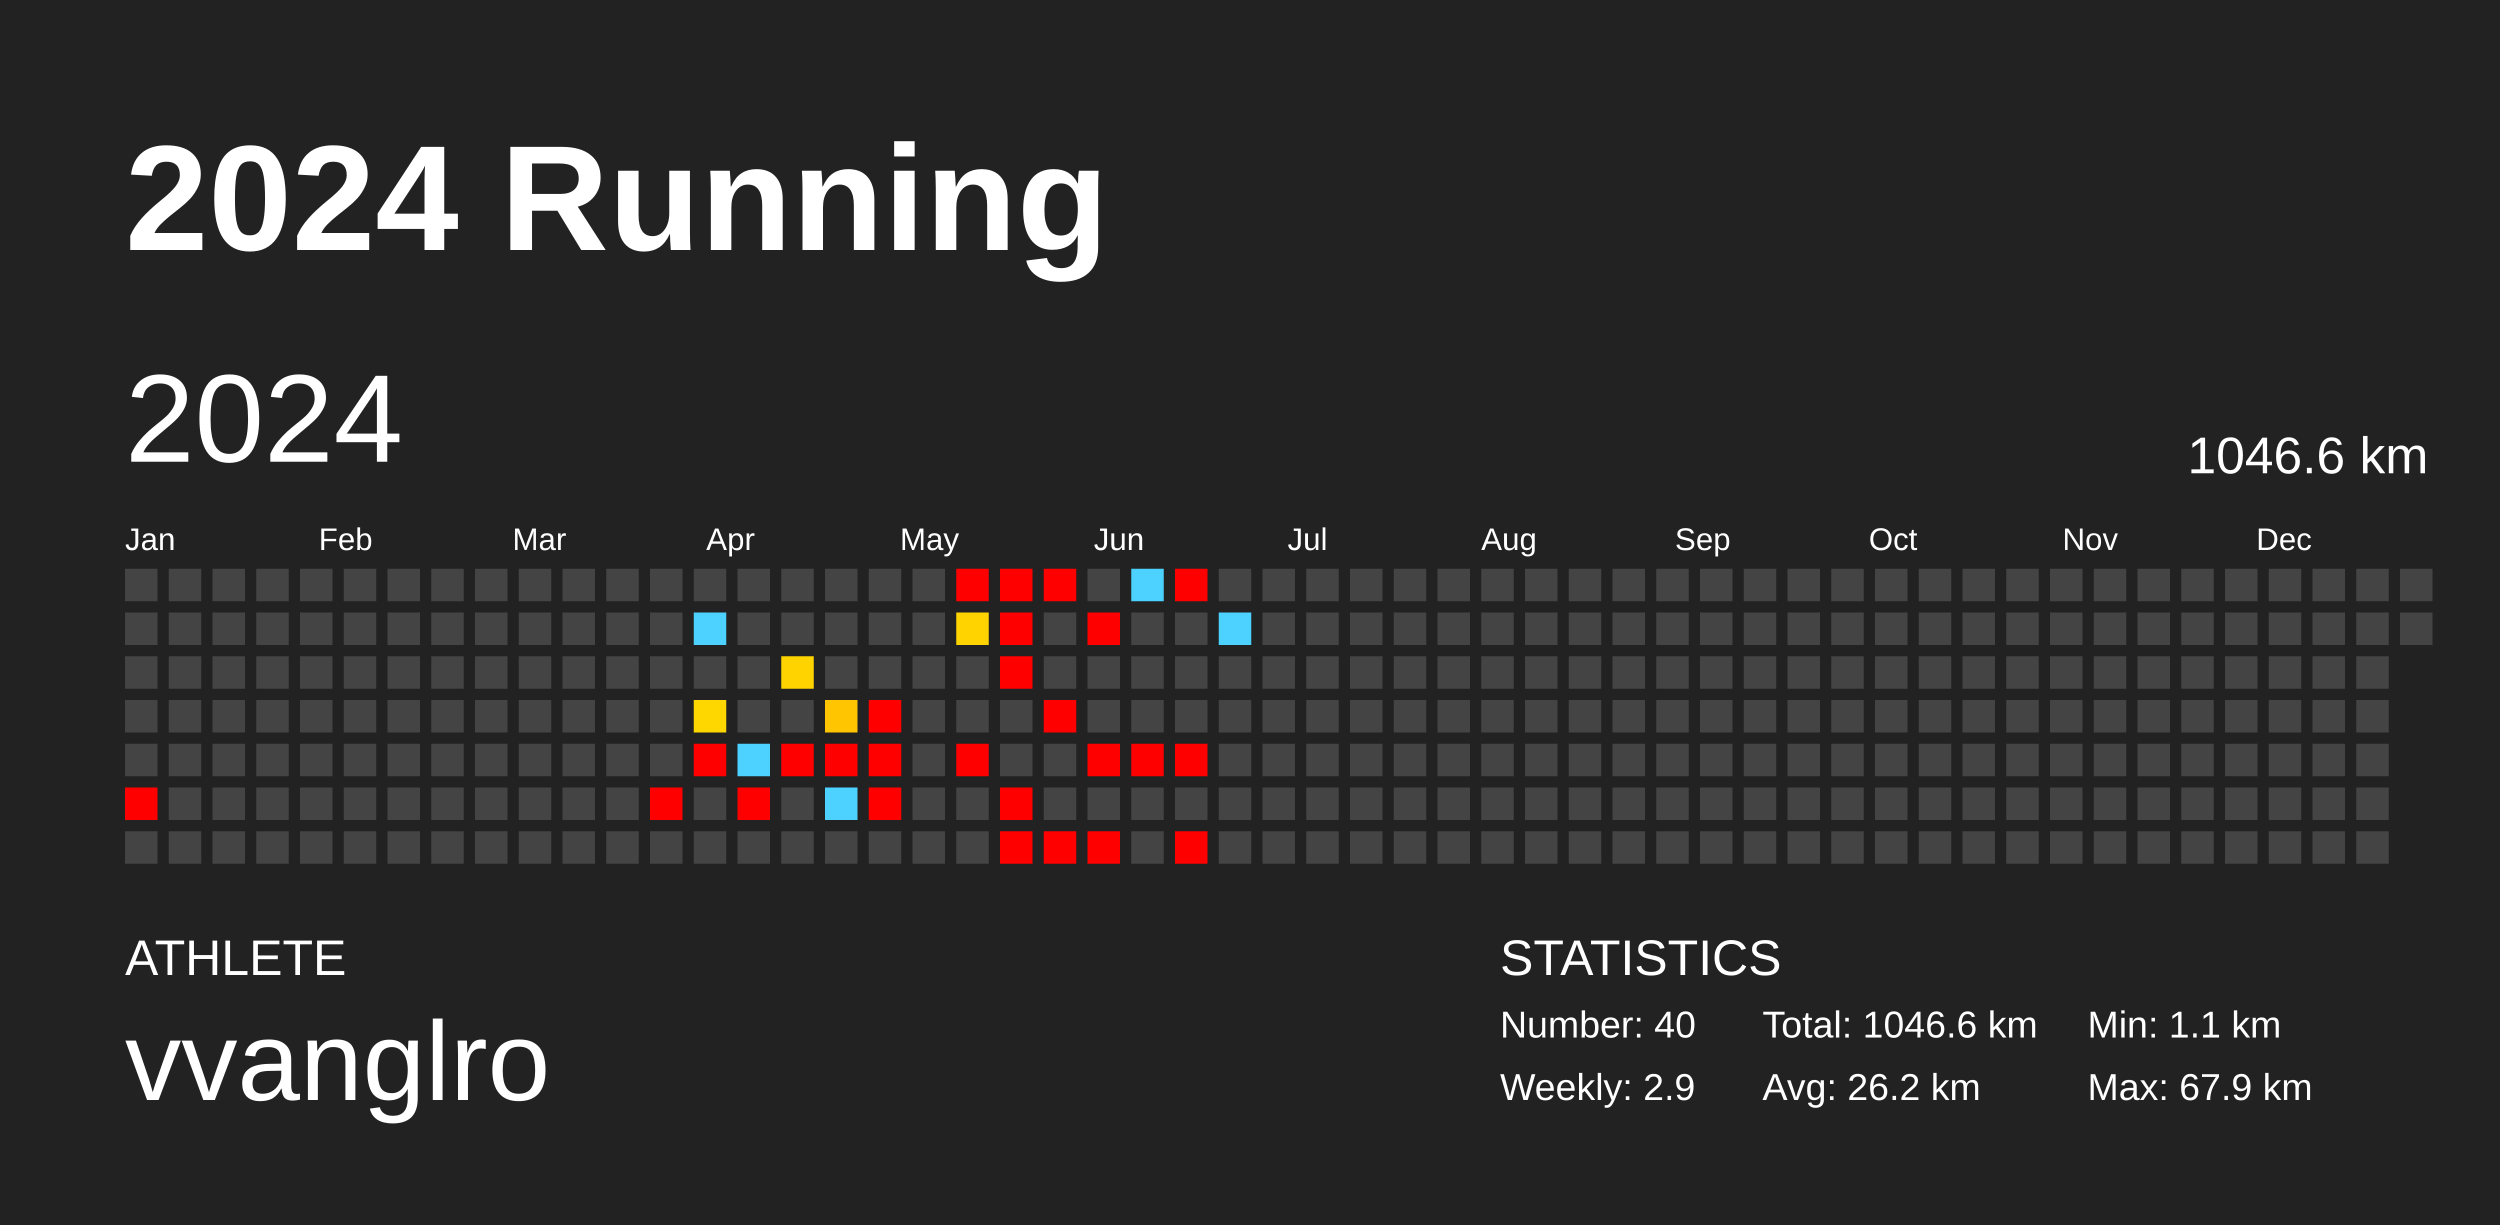
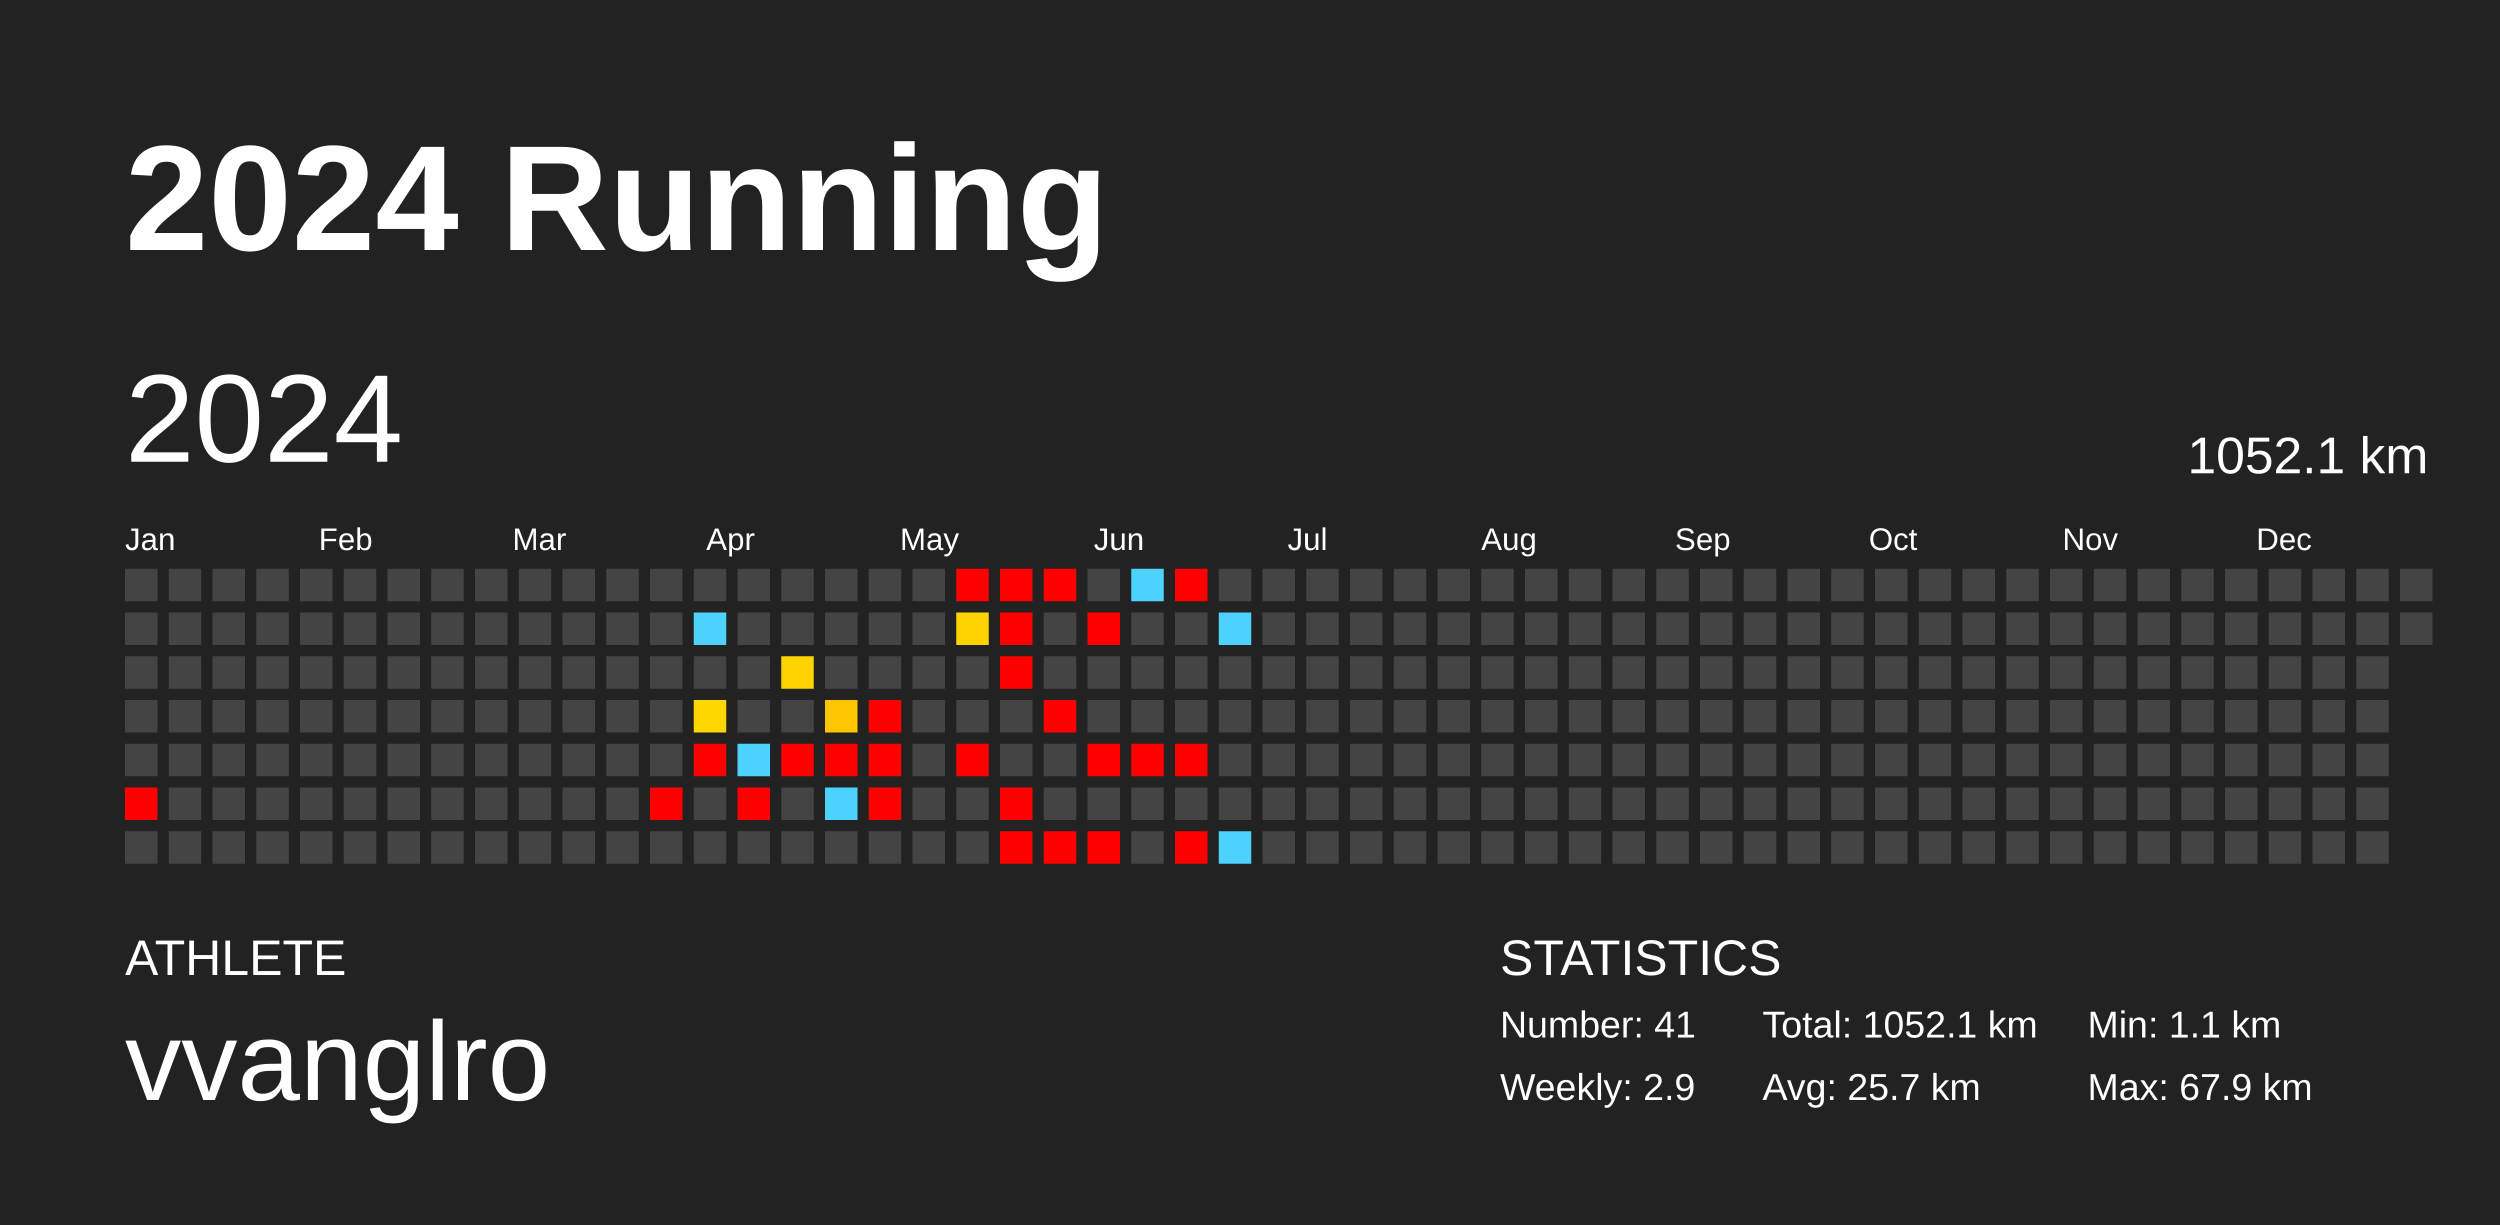
<svg xmlns="http://www.w3.org/2000/svg" baseProfile="full" height="98mm" version="1.1" viewBox="0,0,200,98" width="200mm">
  <defs />
  <rect fill="#222222" height="98" width="200" x="0" y="0" />
  <text fill="#FFFFFF" style="font-size:12px; font-family:Arial; font-weight:bold;" x="10" y="20">2024 Running</text>
  <text fill="#FFFFFF" style="font-size:4px; font-family:Arial" x="10" y="78">ATHLETE</text>
  <text fill="#FFFFFF" style="font-size:9px; font-family:Arial" x="10" y="88">vvanglro</text>
  <text fill="#FFFFFF" style="font-size:4px; font-family:Arial" x="120" y="78">STATISTICS</text>
-   <text fill="#FFFFFF" style="font-size:3px; font-family:Arial" x="120" y="83">Number: 40</text>
+   <text fill="#FFFFFF" style="font-size:3px; font-family:Arial" x="120" y="83">Number: 41</text>
  <text fill="#FFFFFF" style="font-size:3px; font-family:Arial" x="120" y="88">Weekly: 2.9</text>
-   <text fill="#FFFFFF" style="font-size:3px; font-family:Arial" x="141" y="83">Total: 1046.6 km</text>
-   <text fill="#FFFFFF" style="font-size:3px; font-family:Arial" x="141" y="88">Avg: 26.2 km</text>
+   <text fill="#FFFFFF" style="font-size:3px; font-family:Arial" x="141" y="83">Total: 1052.1 km</text>
+   <text fill="#FFFFFF" style="font-size:3px; font-family:Arial" x="141" y="88">Avg: 25.7 km</text>
  <text fill="#FFFFFF" style="font-size:3px; font-family:Arial" x="167" y="83">Min: 1.1 km</text>
  <text fill="#FFFFFF" style="font-size:3px; font-family:Arial" x="167" y="88">Max: 67.9 km</text>
  <text dominant-baseline="hanging" fill="#FFFFFF" style="font-size:10.0px; font-family:Arial;" x="10" y="30">2024</text>
-   <text dominant-baseline="hanging" fill="#FFFFFF" style="font-size:4.125px; font-family:Arial;" x="175" y="35">1046.6 km</text>
+   <text dominant-baseline="hanging" fill="#FFFFFF" style="font-size:4.125px; font-family:Arial;" x="175" y="35">1052.1 km</text>
  <text fill="#FFFFFF" style="font-size:2.5px; font-family:Arial" x="10.0" y="44">Jan</text>
  <text fill="#FFFFFF" style="font-size:2.5px; font-family:Arial" x="25.5" y="44">Feb</text>
  <text fill="#FFFFFF" style="font-size:2.5px; font-family:Arial" x="41.0" y="44">Mar</text>
  <text fill="#FFFFFF" style="font-size:2.5px; font-family:Arial" x="56.5" y="44">Apr</text>
  <text fill="#FFFFFF" style="font-size:2.5px; font-family:Arial" x="72.0" y="44">May</text>
  <text fill="#FFFFFF" style="font-size:2.5px; font-family:Arial" x="87.5" y="44">Jun</text>
  <text fill="#FFFFFF" style="font-size:2.5px; font-family:Arial" x="103.0" y="44">Jul</text>
  <text fill="#FFFFFF" style="font-size:2.5px; font-family:Arial" x="118.5" y="44">Aug</text>
  <text fill="#FFFFFF" style="font-size:2.5px; font-family:Arial" x="134.0" y="44">Sep</text>
  <text fill="#FFFFFF" style="font-size:2.5px; font-family:Arial" x="149.5" y="44">Oct</text>
  <text fill="#FFFFFF" style="font-size:2.5px; font-family:Arial" x="165.0" y="44">Nov</text>
  <text fill="#FFFFFF" style="font-size:2.5px; font-family:Arial" x="180.5" y="44">Dec</text>
  <rect fill="#444444" height="2.6" width="2.6" x="10.0" y="45.5" />
  <rect fill="#444444" height="2.6" width="2.6" x="10.0" y="49.0" />
  <rect fill="#444444" height="2.6" width="2.6" x="10.0" y="52.5" />
  <rect fill="#444444" height="2.6" width="2.6" x="10.0" y="56.0" />
  <rect fill="#444444" height="2.6" width="2.6" x="10.0" y="59.5" />
  <rect fill="red" height="2.6" width="2.6" x="10.0" y="63.0" />
  <rect fill="#444444" height="2.6" width="2.6" x="10.0" y="66.5" />
  <rect fill="#444444" height="2.6" width="2.6" x="13.5" y="45.5" />
  <rect fill="#444444" height="2.6" width="2.6" x="13.5" y="49.0" />
  <rect fill="#444444" height="2.6" width="2.6" x="13.5" y="52.5" />
  <rect fill="#444444" height="2.6" width="2.6" x="13.5" y="56.0" />
  <rect fill="#444444" height="2.6" width="2.6" x="13.5" y="59.5" />
  <rect fill="#444444" height="2.6" width="2.6" x="13.5" y="63.0" />
  <rect fill="#444444" height="2.6" width="2.6" x="13.5" y="66.5" />
  <rect fill="#444444" height="2.6" width="2.6" x="17.0" y="45.5" />
  <rect fill="#444444" height="2.6" width="2.6" x="17.0" y="49.0" />
  <rect fill="#444444" height="2.6" width="2.6" x="17.0" y="52.5" />
  <rect fill="#444444" height="2.6" width="2.6" x="17.0" y="56.0" />
  <rect fill="#444444" height="2.6" width="2.6" x="17.0" y="59.5" />
  <rect fill="#444444" height="2.6" width="2.6" x="17.0" y="63.0" />
  <rect fill="#444444" height="2.6" width="2.6" x="17.0" y="66.5" />
  <rect fill="#444444" height="2.6" width="2.6" x="20.5" y="45.5" />
  <rect fill="#444444" height="2.6" width="2.6" x="20.5" y="49.0" />
  <rect fill="#444444" height="2.6" width="2.6" x="20.5" y="52.5" />
  <rect fill="#444444" height="2.6" width="2.6" x="20.5" y="56.0" />
  <rect fill="#444444" height="2.6" width="2.6" x="20.5" y="59.5" />
  <rect fill="#444444" height="2.6" width="2.6" x="20.5" y="63.0" />
  <rect fill="#444444" height="2.6" width="2.6" x="20.5" y="66.5" />
  <rect fill="#444444" height="2.6" width="2.6" x="24.0" y="45.5" />
  <rect fill="#444444" height="2.6" width="2.6" x="24.0" y="49.0" />
  <rect fill="#444444" height="2.6" width="2.6" x="24.0" y="52.5" />
  <rect fill="#444444" height="2.6" width="2.6" x="24.0" y="56.0" />
  <rect fill="#444444" height="2.6" width="2.6" x="24.0" y="59.5" />
  <rect fill="#444444" height="2.6" width="2.6" x="24.0" y="63.0" />
  <rect fill="#444444" height="2.6" width="2.6" x="24.0" y="66.5" />
  <rect fill="#444444" height="2.6" width="2.6" x="27.5" y="45.5" />
  <rect fill="#444444" height="2.6" width="2.6" x="27.5" y="49.0" />
  <rect fill="#444444" height="2.6" width="2.6" x="27.5" y="52.5" />
  <rect fill="#444444" height="2.6" width="2.6" x="27.5" y="56.0" />
  <rect fill="#444444" height="2.6" width="2.6" x="27.5" y="59.5" />
  <rect fill="#444444" height="2.6" width="2.6" x="27.5" y="63.0" />
  <rect fill="#444444" height="2.6" width="2.6" x="27.5" y="66.5" />
  <rect fill="#444444" height="2.6" width="2.6" x="31.0" y="45.5" />
  <rect fill="#444444" height="2.6" width="2.6" x="31.0" y="49.0" />
  <rect fill="#444444" height="2.6" width="2.6" x="31.0" y="52.5" />
  <rect fill="#444444" height="2.6" width="2.6" x="31.0" y="56.0" />
  <rect fill="#444444" height="2.6" width="2.6" x="31.0" y="59.5" />
  <rect fill="#444444" height="2.6" width="2.6" x="31.0" y="63.0" />
  <rect fill="#444444" height="2.6" width="2.6" x="31.0" y="66.5" />
  <rect fill="#444444" height="2.6" width="2.6" x="34.5" y="45.5" />
  <rect fill="#444444" height="2.6" width="2.6" x="34.5" y="49.0" />
  <rect fill="#444444" height="2.6" width="2.6" x="34.5" y="52.5" />
  <rect fill="#444444" height="2.6" width="2.6" x="34.5" y="56.0" />
  <rect fill="#444444" height="2.6" width="2.6" x="34.5" y="59.5" />
  <rect fill="#444444" height="2.6" width="2.6" x="34.5" y="63.0" />
  <rect fill="#444444" height="2.6" width="2.6" x="34.5" y="66.5" />
  <rect fill="#444444" height="2.6" width="2.6" x="38.0" y="45.5" />
  <rect fill="#444444" height="2.6" width="2.6" x="38.0" y="49.0" />
  <rect fill="#444444" height="2.6" width="2.6" x="38.0" y="52.5" />
  <rect fill="#444444" height="2.6" width="2.6" x="38.0" y="56.0" />
  <rect fill="#444444" height="2.6" width="2.6" x="38.0" y="59.5" />
  <rect fill="#444444" height="2.6" width="2.6" x="38.0" y="63.0" />
  <rect fill="#444444" height="2.6" width="2.6" x="38.0" y="66.5" />
  <rect fill="#444444" height="2.6" width="2.6" x="41.5" y="45.5" />
  <rect fill="#444444" height="2.6" width="2.6" x="41.5" y="49.0" />
  <rect fill="#444444" height="2.6" width="2.6" x="41.5" y="52.5" />
  <rect fill="#444444" height="2.6" width="2.6" x="41.5" y="56.0" />
  <rect fill="#444444" height="2.6" width="2.6" x="41.5" y="59.5" />
  <rect fill="#444444" height="2.6" width="2.6" x="41.5" y="63.0" />
  <rect fill="#444444" height="2.6" width="2.6" x="41.5" y="66.5" />
  <rect fill="#444444" height="2.6" width="2.6" x="45.0" y="45.5" />
  <rect fill="#444444" height="2.6" width="2.6" x="45.0" y="49.0" />
  <rect fill="#444444" height="2.6" width="2.6" x="45.0" y="52.5" />
  <rect fill="#444444" height="2.6" width="2.6" x="45.0" y="56.0" />
  <rect fill="#444444" height="2.6" width="2.6" x="45.0" y="59.5" />
  <rect fill="#444444" height="2.6" width="2.6" x="45.0" y="63.0" />
  <rect fill="#444444" height="2.6" width="2.6" x="45.0" y="66.5" />
  <rect fill="#444444" height="2.6" width="2.6" x="48.5" y="45.5" />
  <rect fill="#444444" height="2.6" width="2.6" x="48.5" y="49.0" />
  <rect fill="#444444" height="2.6" width="2.6" x="48.5" y="52.5" />
  <rect fill="#444444" height="2.6" width="2.6" x="48.5" y="56.0" />
  <rect fill="#444444" height="2.6" width="2.6" x="48.5" y="59.5" />
  <rect fill="#444444" height="2.6" width="2.6" x="48.5" y="63.0" />
  <rect fill="#444444" height="2.6" width="2.6" x="48.5" y="66.5" />
  <rect fill="#444444" height="2.6" width="2.6" x="52.0" y="45.5" />
  <rect fill="#444444" height="2.6" width="2.6" x="52.0" y="49.0" />
  <rect fill="#444444" height="2.6" width="2.6" x="52.0" y="52.5" />
  <rect fill="#444444" height="2.6" width="2.6" x="52.0" y="56.0" />
  <rect fill="#444444" height="2.6" width="2.6" x="52.0" y="59.5" />
  <rect fill="red" height="2.6" width="2.6" x="52.0" y="63.0" />
  <rect fill="#444444" height="2.6" width="2.6" x="52.0" y="66.5" />
  <rect fill="#444444" height="2.6" width="2.6" x="55.5" y="45.5" />
  <rect fill="#4dd2ff" height="2.6" width="2.6" x="55.5" y="49.0" />
  <rect fill="#444444" height="2.6" width="2.6" x="55.5" y="52.5" />
  <rect fill="#ffd700" height="2.6" width="2.6" x="55.5" y="56.0" />
  <rect fill="red" height="2.6" width="2.6" x="55.5" y="59.5" />
  <rect fill="#444444" height="2.6" width="2.6" x="55.5" y="63.0" />
  <rect fill="#444444" height="2.6" width="2.6" x="55.5" y="66.5" />
  <rect fill="#444444" height="2.6" width="2.6" x="59.0" y="45.5" />
  <rect fill="#444444" height="2.6" width="2.6" x="59.0" y="49.0" />
  <rect fill="#444444" height="2.6" width="2.6" x="59.0" y="52.5" />
  <rect fill="#444444" height="2.6" width="2.6" x="59.0" y="56.0" />
  <rect fill="#4dd2ff" height="2.6" width="2.6" x="59.0" y="59.5" />
  <rect fill="red" height="2.6" width="2.6" x="59.0" y="63.0" />
  <rect fill="#444444" height="2.6" width="2.6" x="59.0" y="66.5" />
  <rect fill="#444444" height="2.6" width="2.6" x="62.5" y="45.5" />
  <rect fill="#444444" height="2.6" width="2.6" x="62.5" y="49.0" />
  <rect fill="#ffd300" height="2.6" width="2.6" x="62.5" y="52.5" />
  <rect fill="#444444" height="2.6" width="2.6" x="62.5" y="56.0" />
  <rect fill="red" height="2.6" width="2.6" x="62.5" y="59.5" />
  <rect fill="#444444" height="2.6" width="2.6" x="62.5" y="63.0" />
  <rect fill="#444444" height="2.6" width="2.6" x="62.5" y="66.5" />
  <rect fill="#444444" height="2.6" width="2.6" x="66.0" y="45.5" />
  <rect fill="#444444" height="2.6" width="2.6" x="66.0" y="49.0" />
  <rect fill="#444444" height="2.6" width="2.6" x="66.0" y="52.5" />
  <rect fill="#ffc500" height="2.6" width="2.6" x="66.0" y="56.0" />
  <rect fill="red" height="2.6" width="2.6" x="66.0" y="59.5" />
  <rect fill="#4dd2ff" height="2.6" width="2.6" x="66.0" y="63.0" />
  <rect fill="#444444" height="2.6" width="2.6" x="66.0" y="66.5" />
  <rect fill="#444444" height="2.6" width="2.6" x="69.5" y="45.5" />
  <rect fill="#444444" height="2.6" width="2.6" x="69.5" y="49.0" />
  <rect fill="#444444" height="2.6" width="2.6" x="69.5" y="52.5" />
  <rect fill="red" height="2.6" width="2.6" x="69.5" y="56.0" />
  <rect fill="red" height="2.6" width="2.6" x="69.5" y="59.5" />
  <rect fill="red" height="2.6" width="2.6" x="69.5" y="63.0" />
  <rect fill="#444444" height="2.6" width="2.6" x="69.5" y="66.5" />
  <rect fill="#444444" height="2.6" width="2.6" x="73.0" y="45.5" />
  <rect fill="#444444" height="2.6" width="2.6" x="73.0" y="49.0" />
  <rect fill="#444444" height="2.6" width="2.6" x="73.0" y="52.5" />
  <rect fill="#444444" height="2.6" width="2.6" x="73.0" y="56.0" />
  <rect fill="#444444" height="2.6" width="2.6" x="73.0" y="59.5" />
  <rect fill="#444444" height="2.6" width="2.6" x="73.0" y="63.0" />
  <rect fill="#444444" height="2.6" width="2.6" x="73.0" y="66.5" />
  <rect fill="red" height="2.6" width="2.6" x="76.5" y="45.5" />
  <rect fill="#ffd300" height="2.6" width="2.6" x="76.5" y="49.0" />
  <rect fill="#444444" height="2.6" width="2.6" x="76.5" y="52.5" />
  <rect fill="#444444" height="2.6" width="2.6" x="76.5" y="56.0" />
  <rect fill="red" height="2.6" width="2.6" x="76.5" y="59.5" />
  <rect fill="#444444" height="2.6" width="2.6" x="76.5" y="63.0" />
  <rect fill="#444444" height="2.6" width="2.6" x="76.5" y="66.5" />
  <rect fill="red" height="2.6" width="2.6" x="80.0" y="45.5" />
  <rect fill="red" height="2.6" width="2.6" x="80.0" y="49.0" />
  <rect fill="red" height="2.6" width="2.6" x="80.0" y="52.5" />
  <rect fill="#444444" height="2.6" width="2.6" x="80.0" y="56.0" />
  <rect fill="#444444" height="2.6" width="2.6" x="80.0" y="59.5" />
  <rect fill="red" height="2.6" width="2.6" x="80.0" y="63.0" />
  <rect fill="red" height="2.6" width="2.6" x="80.0" y="66.5" />
  <rect fill="red" height="2.6" width="2.6" x="83.5" y="45.5" />
  <rect fill="#444444" height="2.6" width="2.6" x="83.5" y="49.0" />
  <rect fill="#444444" height="2.6" width="2.6" x="83.5" y="52.5" />
  <rect fill="red" height="2.6" width="2.6" x="83.5" y="56.0" />
  <rect fill="#444444" height="2.6" width="2.6" x="83.5" y="59.5" />
  <rect fill="#444444" height="2.6" width="2.6" x="83.5" y="63.0" />
  <rect fill="red" height="2.6" width="2.6" x="83.5" y="66.5" />
  <rect fill="#444444" height="2.6" width="2.6" x="87.0" y="45.5" />
  <rect fill="red" height="2.6" width="2.6" x="87.0" y="49.0" />
  <rect fill="#444444" height="2.6" width="2.6" x="87.0" y="52.5" />
  <rect fill="#444444" height="2.6" width="2.6" x="87.0" y="56.0" />
  <rect fill="red" height="2.6" width="2.6" x="87.0" y="59.5" />
  <rect fill="#444444" height="2.6" width="2.6" x="87.0" y="63.0" />
  <rect fill="red" height="2.6" width="2.6" x="87.0" y="66.5" />
  <rect fill="#4dd2ff" height="2.6" width="2.6" x="90.5" y="45.5" />
  <rect fill="#444444" height="2.6" width="2.6" x="90.5" y="49.0" />
  <rect fill="#444444" height="2.6" width="2.6" x="90.5" y="52.5" />
  <rect fill="#444444" height="2.6" width="2.6" x="90.5" y="56.0" />
  <rect fill="red" height="2.6" width="2.6" x="90.5" y="59.5" />
  <rect fill="#444444" height="2.6" width="2.6" x="90.5" y="63.0" />
  <rect fill="#444444" height="2.6" width="2.6" x="90.5" y="66.5" />
  <rect fill="red" height="2.6" width="2.6" x="94.0" y="45.5" />
  <rect fill="#444444" height="2.6" width="2.6" x="94.0" y="49.0" />
  <rect fill="#444444" height="2.6" width="2.6" x="94.0" y="52.5" />
  <rect fill="#444444" height="2.6" width="2.6" x="94.0" y="56.0" />
  <rect fill="red" height="2.6" width="2.6" x="94.0" y="59.5" />
  <rect fill="#444444" height="2.6" width="2.6" x="94.0" y="63.0" />
  <rect fill="red" height="2.6" width="2.6" x="94.0" y="66.5" />
  <rect fill="#444444" height="2.6" width="2.6" x="97.5" y="45.5" />
  <rect fill="#4dd2ff" height="2.6" width="2.6" x="97.5" y="49.0" />
  <rect fill="#444444" height="2.6" width="2.6" x="97.5" y="52.5" />
  <rect fill="#444444" height="2.6" width="2.6" x="97.5" y="56.0" />
  <rect fill="#444444" height="2.6" width="2.6" x="97.5" y="59.5" />
  <rect fill="#444444" height="2.6" width="2.6" x="97.5" y="63.0" />
-   <rect fill="#444444" height="2.6" width="2.6" x="97.5" y="66.5" />
+   <rect fill="#4dd2ff" height="2.6" width="2.6" x="97.5" y="66.5" />
  <rect fill="#444444" height="2.6" width="2.6" x="101.0" y="45.5" />
  <rect fill="#444444" height="2.6" width="2.6" x="101.0" y="49.0" />
  <rect fill="#444444" height="2.6" width="2.6" x="101.0" y="52.5" />
  <rect fill="#444444" height="2.6" width="2.6" x="101.0" y="56.0" />
  <rect fill="#444444" height="2.6" width="2.6" x="101.0" y="59.5" />
  <rect fill="#444444" height="2.6" width="2.6" x="101.0" y="63.0" />
  <rect fill="#444444" height="2.6" width="2.6" x="101.0" y="66.5" />
  <rect fill="#444444" height="2.6" width="2.6" x="104.5" y="45.5" />
  <rect fill="#444444" height="2.6" width="2.6" x="104.5" y="49.0" />
  <rect fill="#444444" height="2.6" width="2.6" x="104.5" y="52.5" />
  <rect fill="#444444" height="2.6" width="2.6" x="104.5" y="56.0" />
  <rect fill="#444444" height="2.6" width="2.6" x="104.5" y="59.5" />
  <rect fill="#444444" height="2.6" width="2.6" x="104.5" y="63.0" />
  <rect fill="#444444" height="2.6" width="2.6" x="104.5" y="66.5" />
  <rect fill="#444444" height="2.6" width="2.6" x="108.0" y="45.5" />
  <rect fill="#444444" height="2.6" width="2.6" x="108.0" y="49.0" />
  <rect fill="#444444" height="2.6" width="2.6" x="108.0" y="52.5" />
  <rect fill="#444444" height="2.6" width="2.6" x="108.0" y="56.0" />
  <rect fill="#444444" height="2.6" width="2.6" x="108.0" y="59.5" />
  <rect fill="#444444" height="2.6" width="2.6" x="108.0" y="63.0" />
  <rect fill="#444444" height="2.6" width="2.6" x="108.0" y="66.5" />
  <rect fill="#444444" height="2.6" width="2.6" x="111.5" y="45.5" />
  <rect fill="#444444" height="2.6" width="2.6" x="111.5" y="49.0" />
  <rect fill="#444444" height="2.6" width="2.6" x="111.5" y="52.5" />
  <rect fill="#444444" height="2.6" width="2.6" x="111.5" y="56.0" />
  <rect fill="#444444" height="2.6" width="2.6" x="111.5" y="59.5" />
  <rect fill="#444444" height="2.6" width="2.6" x="111.5" y="63.0" />
  <rect fill="#444444" height="2.6" width="2.6" x="111.5" y="66.5" />
  <rect fill="#444444" height="2.6" width="2.6" x="115.0" y="45.5" />
  <rect fill="#444444" height="2.6" width="2.6" x="115.0" y="49.0" />
  <rect fill="#444444" height="2.6" width="2.6" x="115.0" y="52.5" />
  <rect fill="#444444" height="2.6" width="2.6" x="115.0" y="56.0" />
  <rect fill="#444444" height="2.6" width="2.6" x="115.0" y="59.5" />
  <rect fill="#444444" height="2.6" width="2.6" x="115.0" y="63.0" />
  <rect fill="#444444" height="2.6" width="2.6" x="115.0" y="66.5" />
  <rect fill="#444444" height="2.6" width="2.6" x="118.5" y="45.5" />
  <rect fill="#444444" height="2.6" width="2.6" x="118.5" y="49.0" />
  <rect fill="#444444" height="2.6" width="2.6" x="118.5" y="52.5" />
  <rect fill="#444444" height="2.6" width="2.6" x="118.5" y="56.0" />
  <rect fill="#444444" height="2.6" width="2.6" x="118.5" y="59.5" />
  <rect fill="#444444" height="2.6" width="2.6" x="118.5" y="63.0" />
  <rect fill="#444444" height="2.6" width="2.6" x="118.5" y="66.5" />
  <rect fill="#444444" height="2.6" width="2.6" x="122.0" y="45.5" />
  <rect fill="#444444" height="2.6" width="2.6" x="122.0" y="49.0" />
  <rect fill="#444444" height="2.6" width="2.6" x="122.0" y="52.5" />
  <rect fill="#444444" height="2.6" width="2.6" x="122.0" y="56.0" />
  <rect fill="#444444" height="2.6" width="2.6" x="122.0" y="59.5" />
  <rect fill="#444444" height="2.6" width="2.6" x="122.0" y="63.0" />
  <rect fill="#444444" height="2.6" width="2.6" x="122.0" y="66.5" />
  <rect fill="#444444" height="2.6" width="2.6" x="125.5" y="45.5" />
  <rect fill="#444444" height="2.6" width="2.6" x="125.5" y="49.0" />
  <rect fill="#444444" height="2.6" width="2.6" x="125.5" y="52.5" />
  <rect fill="#444444" height="2.6" width="2.6" x="125.5" y="56.0" />
  <rect fill="#444444" height="2.6" width="2.6" x="125.5" y="59.5" />
  <rect fill="#444444" height="2.6" width="2.6" x="125.5" y="63.0" />
  <rect fill="#444444" height="2.6" width="2.6" x="125.5" y="66.5" />
  <rect fill="#444444" height="2.6" width="2.6" x="129.0" y="45.5" />
  <rect fill="#444444" height="2.6" width="2.6" x="129.0" y="49.0" />
  <rect fill="#444444" height="2.6" width="2.6" x="129.0" y="52.5" />
  <rect fill="#444444" height="2.6" width="2.6" x="129.0" y="56.0" />
  <rect fill="#444444" height="2.6" width="2.6" x="129.0" y="59.5" />
  <rect fill="#444444" height="2.6" width="2.6" x="129.0" y="63.0" />
  <rect fill="#444444" height="2.6" width="2.6" x="129.0" y="66.5" />
  <rect fill="#444444" height="2.6" width="2.6" x="132.5" y="45.5" />
  <rect fill="#444444" height="2.6" width="2.6" x="132.5" y="49.0" />
  <rect fill="#444444" height="2.6" width="2.6" x="132.5" y="52.5" />
  <rect fill="#444444" height="2.6" width="2.6" x="132.5" y="56.0" />
  <rect fill="#444444" height="2.6" width="2.6" x="132.5" y="59.5" />
  <rect fill="#444444" height="2.6" width="2.6" x="132.5" y="63.0" />
  <rect fill="#444444" height="2.6" width="2.6" x="132.5" y="66.5" />
  <rect fill="#444444" height="2.6" width="2.6" x="136.0" y="45.5" />
  <rect fill="#444444" height="2.6" width="2.6" x="136.0" y="49.0" />
  <rect fill="#444444" height="2.6" width="2.6" x="136.0" y="52.5" />
  <rect fill="#444444" height="2.6" width="2.6" x="136.0" y="56.0" />
  <rect fill="#444444" height="2.6" width="2.6" x="136.0" y="59.5" />
  <rect fill="#444444" height="2.6" width="2.6" x="136.0" y="63.0" />
  <rect fill="#444444" height="2.6" width="2.6" x="136.0" y="66.5" />
  <rect fill="#444444" height="2.6" width="2.6" x="139.5" y="45.5" />
  <rect fill="#444444" height="2.6" width="2.6" x="139.5" y="49.0" />
  <rect fill="#444444" height="2.6" width="2.6" x="139.5" y="52.5" />
  <rect fill="#444444" height="2.6" width="2.6" x="139.5" y="56.0" />
  <rect fill="#444444" height="2.6" width="2.6" x="139.5" y="59.5" />
  <rect fill="#444444" height="2.6" width="2.6" x="139.5" y="63.0" />
  <rect fill="#444444" height="2.6" width="2.6" x="139.5" y="66.5" />
  <rect fill="#444444" height="2.6" width="2.6" x="143.0" y="45.5" />
  <rect fill="#444444" height="2.6" width="2.6" x="143.0" y="49.0" />
  <rect fill="#444444" height="2.6" width="2.6" x="143.0" y="52.5" />
  <rect fill="#444444" height="2.6" width="2.6" x="143.0" y="56.0" />
  <rect fill="#444444" height="2.6" width="2.6" x="143.0" y="59.5" />
  <rect fill="#444444" height="2.6" width="2.6" x="143.0" y="63.0" />
  <rect fill="#444444" height="2.6" width="2.6" x="143.0" y="66.5" />
  <rect fill="#444444" height="2.6" width="2.6" x="146.5" y="45.5" />
  <rect fill="#444444" height="2.6" width="2.6" x="146.5" y="49.0" />
  <rect fill="#444444" height="2.6" width="2.6" x="146.5" y="52.5" />
  <rect fill="#444444" height="2.6" width="2.6" x="146.5" y="56.0" />
  <rect fill="#444444" height="2.6" width="2.6" x="146.5" y="59.5" />
  <rect fill="#444444" height="2.6" width="2.6" x="146.5" y="63.0" />
  <rect fill="#444444" height="2.6" width="2.6" x="146.5" y="66.5" />
  <rect fill="#444444" height="2.6" width="2.6" x="150.0" y="45.5" />
  <rect fill="#444444" height="2.6" width="2.6" x="150.0" y="49.0" />
  <rect fill="#444444" height="2.6" width="2.6" x="150.0" y="52.5" />
  <rect fill="#444444" height="2.6" width="2.6" x="150.0" y="56.0" />
  <rect fill="#444444" height="2.6" width="2.6" x="150.0" y="59.5" />
  <rect fill="#444444" height="2.6" width="2.6" x="150.0" y="63.0" />
  <rect fill="#444444" height="2.6" width="2.6" x="150.0" y="66.5" />
  <rect fill="#444444" height="2.6" width="2.6" x="153.5" y="45.5" />
  <rect fill="#444444" height="2.6" width="2.6" x="153.5" y="49.0" />
  <rect fill="#444444" height="2.6" width="2.6" x="153.5" y="52.5" />
  <rect fill="#444444" height="2.6" width="2.6" x="153.5" y="56.0" />
  <rect fill="#444444" height="2.6" width="2.6" x="153.5" y="59.5" />
  <rect fill="#444444" height="2.6" width="2.6" x="153.5" y="63.0" />
  <rect fill="#444444" height="2.6" width="2.6" x="153.5" y="66.5" />
  <rect fill="#444444" height="2.6" width="2.6" x="157.0" y="45.5" />
  <rect fill="#444444" height="2.6" width="2.6" x="157.0" y="49.0" />
  <rect fill="#444444" height="2.6" width="2.6" x="157.0" y="52.5" />
  <rect fill="#444444" height="2.6" width="2.6" x="157.0" y="56.0" />
  <rect fill="#444444" height="2.6" width="2.6" x="157.0" y="59.5" />
  <rect fill="#444444" height="2.6" width="2.6" x="157.0" y="63.0" />
  <rect fill="#444444" height="2.6" width="2.6" x="157.0" y="66.5" />
  <rect fill="#444444" height="2.6" width="2.6" x="160.5" y="45.5" />
  <rect fill="#444444" height="2.6" width="2.6" x="160.5" y="49.0" />
  <rect fill="#444444" height="2.6" width="2.6" x="160.5" y="52.5" />
  <rect fill="#444444" height="2.6" width="2.6" x="160.5" y="56.0" />
  <rect fill="#444444" height="2.6" width="2.6" x="160.5" y="59.5" />
  <rect fill="#444444" height="2.6" width="2.6" x="160.5" y="63.0" />
  <rect fill="#444444" height="2.6" width="2.6" x="160.5" y="66.5" />
  <rect fill="#444444" height="2.6" width="2.6" x="164.0" y="45.5" />
  <rect fill="#444444" height="2.6" width="2.6" x="164.0" y="49.0" />
  <rect fill="#444444" height="2.6" width="2.6" x="164.0" y="52.5" />
  <rect fill="#444444" height="2.6" width="2.6" x="164.0" y="56.0" />
  <rect fill="#444444" height="2.6" width="2.6" x="164.0" y="59.5" />
  <rect fill="#444444" height="2.6" width="2.6" x="164.0" y="63.0" />
  <rect fill="#444444" height="2.6" width="2.6" x="164.0" y="66.5" />
  <rect fill="#444444" height="2.6" width="2.6" x="167.5" y="45.5" />
  <rect fill="#444444" height="2.6" width="2.6" x="167.5" y="49.0" />
  <rect fill="#444444" height="2.6" width="2.6" x="167.5" y="52.5" />
  <rect fill="#444444" height="2.6" width="2.6" x="167.5" y="56.0" />
  <rect fill="#444444" height="2.6" width="2.6" x="167.5" y="59.5" />
  <rect fill="#444444" height="2.6" width="2.6" x="167.5" y="63.0" />
  <rect fill="#444444" height="2.6" width="2.6" x="167.5" y="66.5" />
  <rect fill="#444444" height="2.6" width="2.6" x="171.0" y="45.5" />
  <rect fill="#444444" height="2.6" width="2.6" x="171.0" y="49.0" />
  <rect fill="#444444" height="2.6" width="2.6" x="171.0" y="52.5" />
  <rect fill="#444444" height="2.6" width="2.6" x="171.0" y="56.0" />
  <rect fill="#444444" height="2.6" width="2.6" x="171.0" y="59.5" />
  <rect fill="#444444" height="2.6" width="2.6" x="171.0" y="63.0" />
  <rect fill="#444444" height="2.6" width="2.6" x="171.0" y="66.5" />
  <rect fill="#444444" height="2.6" width="2.6" x="174.5" y="45.5" />
  <rect fill="#444444" height="2.6" width="2.6" x="174.5" y="49.0" />
  <rect fill="#444444" height="2.6" width="2.6" x="174.5" y="52.5" />
  <rect fill="#444444" height="2.6" width="2.6" x="174.5" y="56.0" />
  <rect fill="#444444" height="2.6" width="2.6" x="174.5" y="59.5" />
  <rect fill="#444444" height="2.6" width="2.6" x="174.5" y="63.0" />
  <rect fill="#444444" height="2.6" width="2.6" x="174.5" y="66.5" />
  <rect fill="#444444" height="2.6" width="2.6" x="178.0" y="45.5" />
  <rect fill="#444444" height="2.6" width="2.6" x="178.0" y="49.0" />
  <rect fill="#444444" height="2.6" width="2.6" x="178.0" y="52.5" />
  <rect fill="#444444" height="2.6" width="2.6" x="178.0" y="56.0" />
  <rect fill="#444444" height="2.6" width="2.6" x="178.0" y="59.5" />
  <rect fill="#444444" height="2.6" width="2.6" x="178.0" y="63.0" />
  <rect fill="#444444" height="2.6" width="2.6" x="178.0" y="66.5" />
  <rect fill="#444444" height="2.6" width="2.6" x="181.5" y="45.5" />
  <rect fill="#444444" height="2.6" width="2.6" x="181.5" y="49.0" />
  <rect fill="#444444" height="2.6" width="2.6" x="181.5" y="52.5" />
  <rect fill="#444444" height="2.6" width="2.6" x="181.5" y="56.0" />
  <rect fill="#444444" height="2.6" width="2.6" x="181.5" y="59.5" />
  <rect fill="#444444" height="2.6" width="2.6" x="181.5" y="63.0" />
  <rect fill="#444444" height="2.6" width="2.6" x="181.5" y="66.5" />
  <rect fill="#444444" height="2.6" width="2.6" x="185.0" y="45.5" />
  <rect fill="#444444" height="2.6" width="2.6" x="185.0" y="49.0" />
  <rect fill="#444444" height="2.6" width="2.6" x="185.0" y="52.5" />
  <rect fill="#444444" height="2.6" width="2.6" x="185.0" y="56.0" />
  <rect fill="#444444" height="2.6" width="2.6" x="185.0" y="59.5" />
  <rect fill="#444444" height="2.6" width="2.6" x="185.0" y="63.0" />
  <rect fill="#444444" height="2.6" width="2.6" x="185.0" y="66.5" />
  <rect fill="#444444" height="2.6" width="2.6" x="188.5" y="45.5" />
  <rect fill="#444444" height="2.6" width="2.6" x="188.5" y="49.0" />
  <rect fill="#444444" height="2.6" width="2.6" x="188.5" y="52.5" />
  <rect fill="#444444" height="2.6" width="2.6" x="188.5" y="56.0" />
  <rect fill="#444444" height="2.6" width="2.6" x="188.5" y="59.5" />
  <rect fill="#444444" height="2.6" width="2.6" x="188.5" y="63.0" />
  <rect fill="#444444" height="2.6" width="2.6" x="188.5" y="66.5" />
  <rect fill="#444444" height="2.6" width="2.6" x="192.0" y="45.5" />
  <rect fill="#444444" height="2.6" width="2.6" x="192.0" y="49.0" />
</svg>
